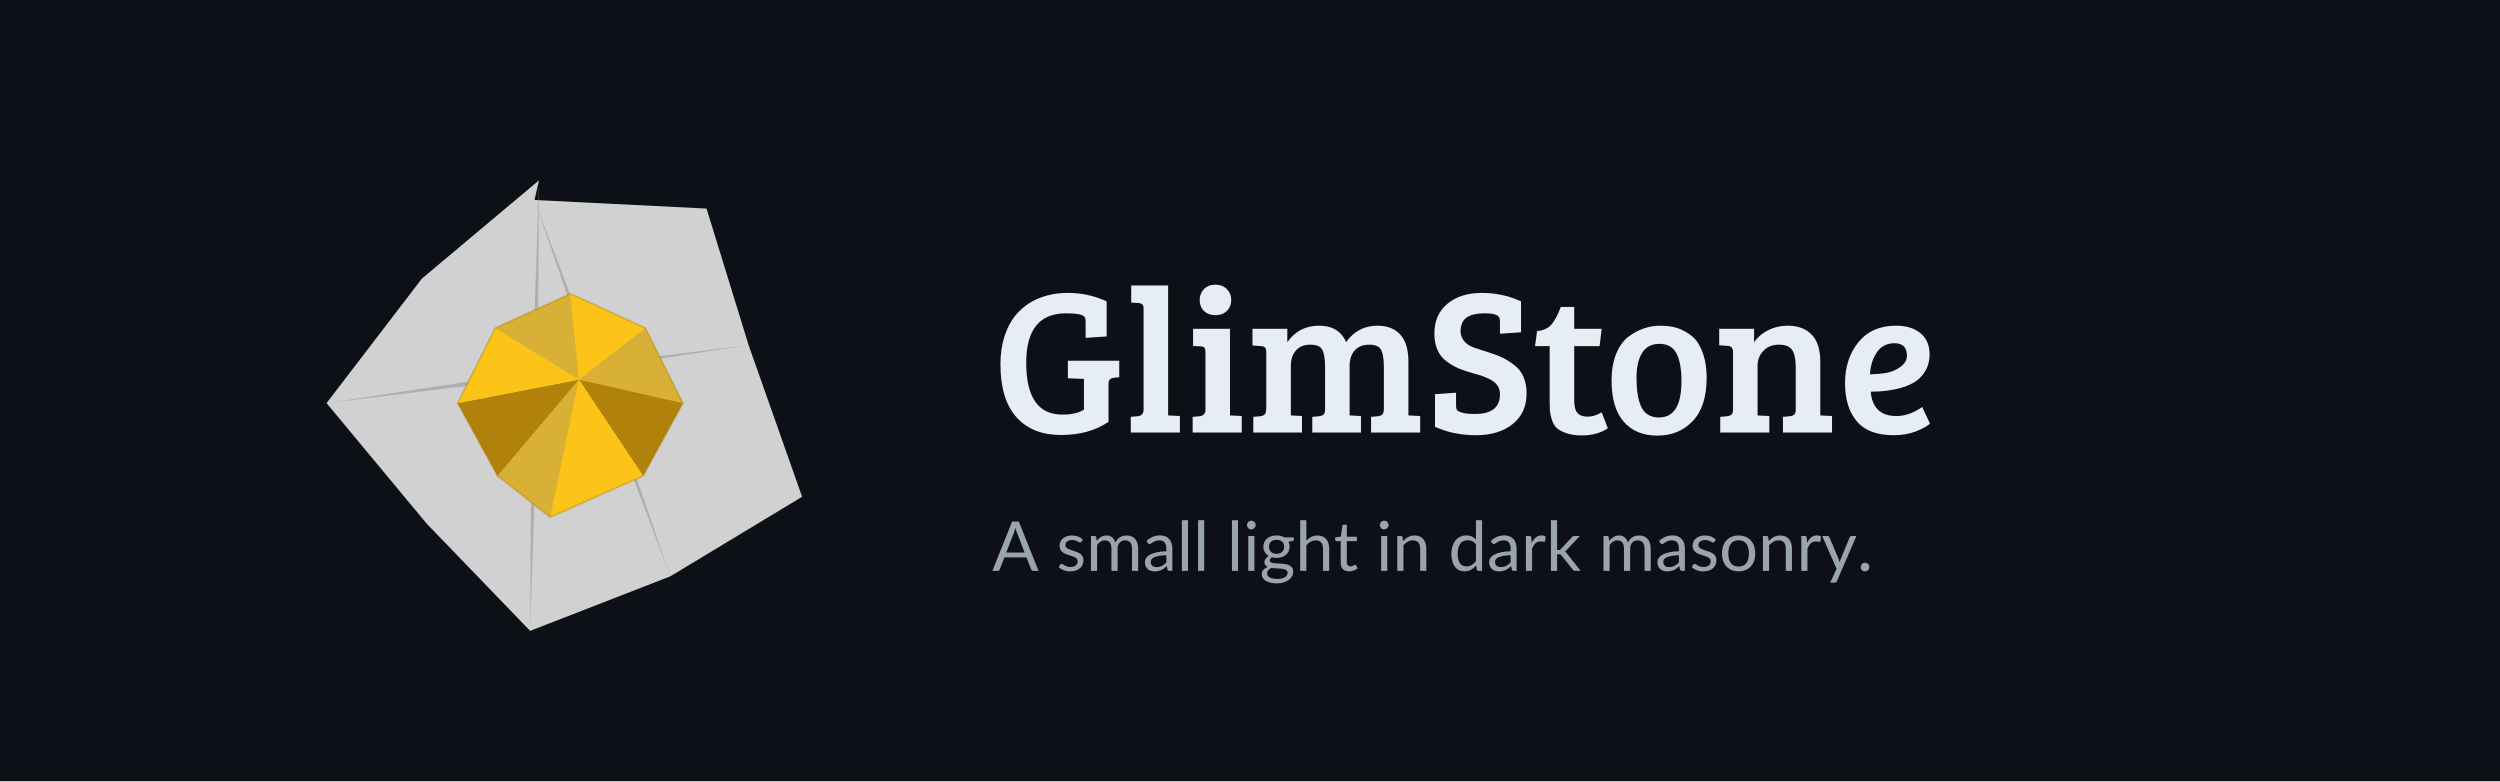
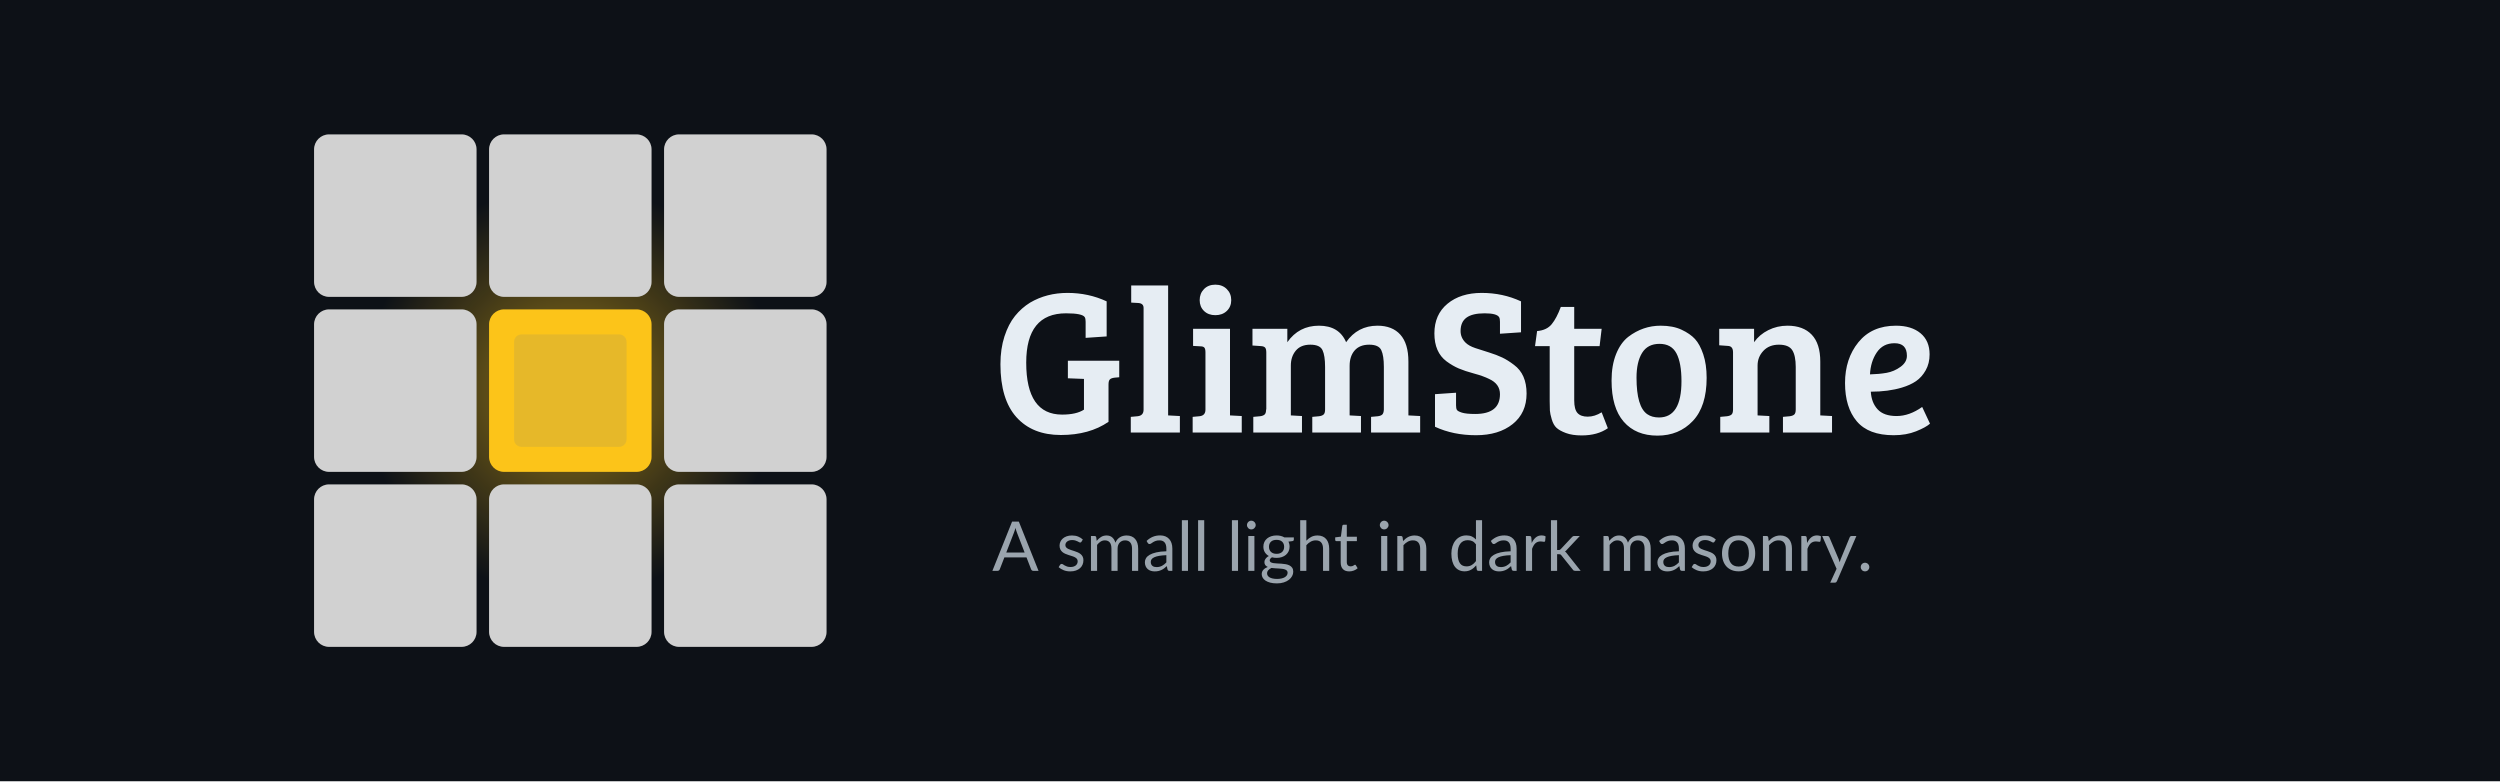
<svg xmlns="http://www.w3.org/2000/svg" width="1600" height="500" viewBox="0 0 1600 500">
  <rect width="1600" height="500" fill="#0d1117" />
  <svg x="165.0" y="50.0" width="400" height="400" viewBox="0 0 1000 1000">
-     <polygon points="442.696,195.013 717.959,208.722 785.317,427.295 870.874,669.843 660,797.128 435.75,884.379 270.187,712.836 110,520 262.526,320.736 449.898,163.503" fill="#d1d1d1" />
-     <path d="M 442.696,195.013 L 546.645,497.768 L 660,797.128 L 556.051,494.373 Z" fill="#8d8d8d" opacity="0.5" />
-     <path d="M 785.317,427.295 L 446.978,468.694 L 110,520 L 448.338,478.601 Z" fill="#8d8d8d" opacity="0.5" />
-     <path d="M 435.75,884.379 L 447.823,524.039 L 449.898,163.503 L 437.825,523.843 Z" fill="#8d8d8d" opacity="0.5" />
-     <polygon points="500,345 620.104,399.896 680.147,520 616.465,636.465 467.824,702.479 383.535,636.465 319.853,520 379.896,399.896" fill="#FCC419" />
-     <path d="M 513.681,482.412 L 500,345 L 620.104,399.896 Z" fill="#FCC419" opacity="0.92" />
-     <path d="M 513.681,482.412 L 620.104,399.896 L 680.147,520 Z" fill="#d4af37" opacity="0.92" />
-     <path d="M 513.681,482.412 L 680.147,520 L 616.465,636.465 Z" fill="#a97c0a" opacity="0.92" />
-     <path d="M 513.681,482.412 L 616.465,636.465 L 467.824,702.479 Z" fill="#FCC419" opacity="0.92" />
-     <path d="M 513.681,482.412 L 467.824,702.479 L 383.535,636.465 Z" fill="#d4af37" opacity="0.92" />
-     <path d="M 513.681,482.412 L 383.535,636.465 L 319.853,520 Z" fill="#a97c0a" opacity="0.92" />
-     <path d="M 513.681,482.412 L 319.853,520 L 379.896,399.896 Z" fill="#FCC419" opacity="0.92" />
-     <path d="M 513.681,482.412 L 379.896,399.896 L 500,345 Z" fill="#d4af37" opacity="0.92" />
-     <polygon points="500,345 620.104,399.896 680.147,520 616.465,636.465 467.824,702.479 383.535,636.465 319.853,520 379.896,399.896" fill="none" stroke="#a97c0a" stroke-width="3" stroke-opacity="0.35" />
+     <defs>
+       <radialGradient id="glow" cx="50%" cy="50%" r="50%">
+         <stop offset="0%" stop-color="#FCC419" stop-opacity="0.55" />
+         <stop offset="100%" stop-color="#FCC419" stop-opacity="0" />
+       </radialGradient>
+     </defs>
+     <circle cx="500" cy="500" r="330" fill="url(#glow)" />
+     <rect x="90" y="90" width="260" height="260" rx="24" fill="#d1d1d1" />
+     <rect x="370" y="90" width="260" height="260" rx="24" fill="#d1d1d1" />
+     <rect x="650" y="90" width="260" height="260" rx="24" fill="#d1d1d1" />
+     <rect x="90" y="370" width="260" height="260" rx="24" fill="#d1d1d1" />
+     <rect x="650" y="370" width="260" height="260" rx="24" fill="#d1d1d1" />
+     <rect x="90" y="650" width="260" height="260" rx="24" fill="#d1d1d1" />
+     <rect x="370" y="650" width="260" height="260" rx="24" fill="#d1d1d1" />
+     <rect x="650" y="650" width="260" height="260" rx="24" fill="#d1d1d1" />
+     <rect x="370" y="370" width="260" height="260" rx="24" fill="#FCC419" />
+     <rect x="410" y="410" width="180" height="180" rx="12" fill="#d4af37" opacity="0.55" />
  </svg>
  <g transform="translate(635,276.822)">
    <path d="M74.45-30.76L74.45-6.86Q62.17 1.58 43.96 1.58Q25.74 1.58 15.51-9.83Q5.28-21.25 5.28-43.69Q5.28-53.59 7.85-61.51Q10.43-69.43 14.59-74.58Q18.74-79.73 24.29-83.16Q34.85-89.36 48.25-89.36Q61.64-89.36 73.26-83.95L73.26-61.51L59.80-60.59L59.80-70.88Q59.80-72.86 59.27-73.79Q57.82-76.30 47.26-76.30Q21.78-76.30 21.78-44.75Q21.78-11.48 44.75-11.48Q53.86-11.48 58.74-14.65L58.74-34.32L58.61-34.32L48.44-34.72L48.44-45.94L81.31-45.94L81.31-35.38L78.28-35.11Q76.16-34.85 75.31-33.99Q74.45-33.13 74.45-30.76M88.97-94.12L112.60-94.12L112.60-10.96L120.12-10.56L120.12 0L88.70 0L88.70-10.03L93.06-10.43Q96.89-10.82 96.89-14.65L96.89-79.73Q96.89-82.63 93.59-82.90L88.97-83.16L88.97-94.12M128.57-66.40L152.20-66.40L152.20-10.96L159.72-10.56L159.72 0L128.30 0L128.30-10.03L132.66-10.43Q136.49-10.82 136.49-14.65L136.49-51.35Q136.49-53.59 135.76-54.38Q135.04-55.18 133.19-55.18L128.57-55.44L128.57-66.40M135.56-77.81Q132.79-80.52 132.79-84.74Q132.79-88.97 135.56-91.81Q138.34-94.64 142.82-94.64Q147.31-94.64 150.15-91.81Q152.99-88.97 152.99-84.74Q152.99-80.52 150.15-77.81Q147.31-75.11 142.82-75.11Q138.34-75.11 135.56-77.81M172.13-55.31L166.58-55.70L166.58-66.40L188.89-66.40L188.89-57.82Q196.28-68.38 209.15-68.38Q222.02-68.38 226.51-57.82Q233.90-68.38 246.58-68.38Q256.08-68.38 261.23-62.63Q266.38-56.89 266.38-45.41L266.38-10.96L273.90-10.56L273.90 0L242.48 0L242.48-10.03L246.84-10.43Q248.82-10.69 249.68-11.55Q250.54-12.41 250.67-14.65L250.67-41.98Q250.67-49.24 249.02-52.73Q247.37-56.23 241.30-56.23Q235.22-56.23 231.99-52.54Q228.76-48.84 228.76-42.64L228.76-10.96L236.02-10.56L236.02 0L204.86 0L204.86-10.03L209.22-10.43Q211.20-10.69 212.12-11.55Q213.05-12.41 213.05-14.78L213.05-41.98Q213.05-49.24 211.40-52.73Q209.75-56.23 203.61-56.23Q197.47-56.23 194.30-52.40Q191.14-48.58 191.14-42.90L191.14-10.96L198.26-10.56L198.26 0L167.11 0L167.11-10.03L171.47-10.43Q173.45-10.69 174.37-11.55Q175.30-12.41 175.30-14.78L175.43-14.78L175.43-51.22Q175.43-53.46 174.70-54.32Q173.98-55.18 172.13-55.31M309.14-11.88Q324.98-11.88 324.98-24.55Q324.98-31.15 317.99-34.32Q314.29-36.17 308.42-37.75Q302.54-39.34 298.65-40.99Q294.76-42.64 290.80-45.54Q283.01-51.35 283.01-63.43Q283.01-75.50 291.39-82.43Q299.77-89.36 313.30-89.36Q326.83-89.36 338.45-83.95L338.45-64.15L324.98-63.23L324.98-70.88Q324.98-72.86 324.46-73.79Q323-76.30 315.15-76.30Q307.30-76.30 303.53-73.52Q299.77-70.75 299.77-64.94Q299.77-60.72 302.94-57.55Q305.05-55.44 309.21-54.05Q313.37-52.67 318.05-51.22Q322.74-49.76 326.37-48.05Q330-46.33 333.96-43.30Q342.01-37.36 342.01-24.95Q342.01-12.54 333.10-5.41Q324.19 1.72 309.61 1.72Q295.02 1.72 283.40-3.70L283.40-24.55L296.87-25.48L296.87-17.42Q296.87-15.44 297.40-14.52Q297.92-13.60 300.63-12.74Q303.34-11.88 309.14-11.88M363.92-80.39L372.50-80.39L372.50-66.40L390.06-66.40L388.74-55.31L372.50-55.31L372.50-20.59Q372.50-14.78 374.62-12.47Q376.73-10.16 381.15-10.16Q385.57-10.16 390.06-12.94L394.02-2.77Q387.42 1.85 377.26 1.85Q371.32 1.85 367.22 0.33Q363.13-1.19 361.15-3.04Q359.17-4.88 358.12-8.45Q357.06-12.01 356.93-14.06Q356.80-16.10 356.80-20.06L356.80-55.31L347.42-55.31L348.74-64.94Q354.95-65.47 358.12-69.37Q361.28-73.26 363.92-80.39M426.76-9.64Q441.14-9.64 441.14-32.87Q441.14-44.62 437.91-50.69Q434.68-56.76 427.09-56.76Q419.50-56.76 415.93-50.95Q412.37-45.14 412.37-35.11Q412.37-16.50 419.23-11.75Q422.27-9.64 426.76-9.64M396.40-33.26Q396.40-43.03 399.30-50.23Q402.20-57.42 407.09-61.25Q416.46-68.38 427.81-68.38Q435.73-68.38 441.21-65.80Q446.69-63.23 449.79-59.86Q452.89-56.50 455.07-50.09Q457.25-43.69 457.25-34.98Q457.25-16.76 448.40-7.39Q439.56 1.98 425.77 1.98Q411.97 1.98 404.18-6.93Q396.40-15.84 396.40-33.26M470.84-55.44L465.30-55.84L465.30-66.40L487.61-66.40L487.61-57.82Q491.04-62.70 496.72-65.54Q502.39-68.38 508.99-68.38Q519.02-68.38 524.50-62.63Q529.98-56.89 529.98-45.41L529.98-10.96L537.50-10.56L537.50 0L506.09 0L506.09-10.03L510.44-10.43Q512.42-10.69 513.35-11.55Q514.27-12.41 514.27-14.78L514.27-41.98Q514.27-49.24 512.03-52.73Q509.78-56.23 503.51-56.23Q497.24-56.23 493.55-52.27Q489.85-48.31 489.85-42.90L489.85-10.96L497.38-10.56L497.38 0L465.96 0L465.96-10.03L470.32-10.43Q472.30-10.69 473.22-11.55Q474.14-12.41 474.14-14.78L474.14-51.35Q474.14-55.31 470.84-55.44M578.42-68.38Q588.32-68.38 594.13-63.56Q599.94-58.74 599.94-50.03Q599.94-44.22 597.43-39.80Q594.92-35.38 591.23-32.87Q587.53-30.36 582.25-28.78Q573.41-26.14 562.32-26.14Q562.72-19.14 566.68-14.85Q570.64-10.56 578.82-10.56Q587-10.56 595.19-16.37L600.20-5.68Q597.56-3.30 591.29-0.79Q585.02 1.72 576.97 1.72Q560.87 1.72 553.34-7.19Q545.82-16.10 545.82-31.68Q545.82-47.26 554.40-57.82Q562.98-68.38 578.42-68.38M572.42-38.21Q577.24-39.07 581.33-42.04Q585.42-45.01 585.42-49.10Q585.42-57.16 577.50-57.16Q570.11-57.16 566.15-51.28Q562.19-45.41 561.79-37.22Q567.60-37.36 572.42-38.21" fill="#e6edf3" />
  </g>
  <g transform="translate(635,365.342)">
    <path d="M9-11.70L20.77-11.70L15.82-24.53Q15.60-25.10 15.36-25.86Q15.11-26.62 14.89-27.48Q14.43-25.70 13.95-24.51L9-11.70M17.05-31.53L29.66 0L26.36 0Q25.78 0 25.43-0.29Q25.08-0.57 24.90-1.01L21.96-8.62L7.81-8.62L4.86-1.01Q4.73-0.62 4.36-0.31Q3.98 0 3.43 0L0.13 0L12.74-31.53L17.05-31.53M58.01-20.04L57.13-18.61Q56.87-18.13 56.32-18.13Q55.99-18.13 55.57-18.37Q55.15-18.61 54.55-18.91Q53.94-19.21 53.11-19.46Q52.27-19.71 51.13-19.71Q50.14-19.71 49.35-19.46Q48.55-19.21 47.99-18.77Q47.43-18.33 47.13-17.74Q46.84-17.16 46.84-16.48Q46.84-15.62 47.33-15.05Q47.83-14.48 48.64-14.06Q49.46-13.64 50.49-13.32Q51.52-13 52.61-12.64Q53.70-12.28 54.74-11.84Q55.77-11.40 56.58-10.74Q57.40-10.08 57.89-9.12Q58.39-8.16 58.39-6.82Q58.39-5.28 57.84-3.97Q57.29-2.66 56.21-1.70Q55.13-0.75 53.57-0.20Q52.01 0.35 49.96 0.35Q47.63 0.35 45.74-0.41Q43.85-1.17 42.53-2.35L43.45-3.85Q43.63-4.14 43.87-4.29Q44.11-4.44 44.48-4.44Q44.88-4.44 45.32-4.14Q45.76-3.83 46.39-3.45Q47.01-3.08 47.92-2.77Q48.82-2.46 50.16-2.46Q51.30-2.46 52.16-2.76Q53.02-3.06 53.59-3.56Q54.16-4.07 54.44-4.73Q54.71-5.39 54.71-6.14Q54.71-7.06 54.22-7.67Q53.72-8.27 52.91-8.70Q52.10-9.13 51.05-9.45Q50.01-9.77 48.92-10.12Q47.83-10.47 46.78-10.92Q45.74-11.37 44.92-12.06Q44.11-12.74 43.61-13.74Q43.12-14.74 43.12-16.17Q43.12-17.45 43.65-18.62Q44.18-19.80 45.19-20.69Q46.20-21.58 47.67-22.11Q49.15-22.64 51.04-22.64Q53.24-22.64 54.99-21.95Q56.74-21.25 58.01-20.04M67.14 0L63.21 0L63.21-22.29L65.56-22.29Q66.40-22.29 66.59-21.47L66.88-19.18Q68.11-20.70 69.65-21.67Q71.19-22.64 73.22-22.64Q75.46-22.64 76.86-21.38Q78.25-20.13 78.87-18Q79.35-19.21 80.11-20.09Q80.87-20.97 81.82-21.54Q82.76-22.11 83.83-22.37Q84.90-22.64 86-22.64Q87.76-22.64 89.13-22.08Q90.51-21.52 91.46-20.44Q92.42-19.36 92.93-17.79Q93.43-16.21 93.43-14.19L93.43 0L89.50 0L89.50-14.19Q89.50-16.81 88.35-18.16Q87.21-19.51 85.05-19.51Q84.08-19.51 83.21-19.17Q82.35-18.83 81.69-18.17Q81.03-17.51 80.64-16.51Q80.26-15.51 80.26-14.19L80.26 0L76.32 0L76.32-14.19Q76.32-16.87 75.24-18.19Q74.16-19.51 72.09-19.51Q70.64-19.51 69.41-18.73Q68.18-17.95 67.14-16.61L67.14 0M111.47-5.41L111.47-10.03Q108.77-9.94 106.86-9.60Q104.96-9.26 103.76-8.71Q102.56-8.16 102.02-7.41Q101.49-6.67 101.49-5.74Q101.49-4.86 101.77-4.22Q102.06-3.59 102.55-3.18Q103.05-2.77 103.72-2.58Q104.39-2.40 105.16-2.40Q106.19-2.40 107.05-2.61Q107.91-2.82 108.67-3.21Q109.43-3.61 110.12-4.16Q110.81-4.71 111.47-5.41M99.53-17.89L98.82-19.14Q100.67-20.92 102.81-21.80Q104.94-22.68 107.54-22.68Q109.41-22.68 110.86-22.07Q112.31-21.45 113.30-20.35Q114.29-19.25 114.80-17.69Q115.30-16.13 115.30-14.26L115.30 0L113.56 0Q112.99 0 112.68-0.19Q112.38-0.37 112.20-0.92L111.76-3.04Q110.88-2.22 110.04-1.59Q109.21-0.97 108.28-0.54Q107.36-0.11 106.31 0.12Q105.27 0.35 103.99 0.35Q102.70 0.35 101.55-0.01Q100.41-0.37 99.56-1.10Q98.71-1.83 98.22-2.94Q97.72-4.05 97.72-5.57Q97.72-6.89 98.45-8.11Q99.18-9.33 100.80-10.27Q102.43-11.22 105.05-11.82Q107.67-12.43 111.47-12.52L111.47-14.26Q111.47-16.85 110.35-18.18Q109.23-19.51 107.07-19.51Q105.62-19.51 104.64-19.15Q103.66-18.79 102.95-18.34Q102.23-17.89 101.72-17.52Q101.20-17.16 100.69-17.16Q100.30-17.16 100.01-17.37Q99.73-17.58 99.53-17.89M121.40-32.41L125.31-32.41L125.31 0L121.40 0L121.40-32.41M131.78-32.41L135.70-32.41L135.70 0L131.78 0L131.78-32.41M153.43-32.41L157.34-32.41L157.34 0L153.43 0L153.43-32.41M163.90-22.29L167.82-22.29L167.82 0L163.90 0L163.90-22.29M168.65-29.28Q168.65-28.71 168.42-28.21Q168.19-27.72 167.80-27.33Q167.42-26.95 166.90-26.73Q166.39-26.51 165.81-26.51Q165.24-26.51 164.75-26.73Q164.25-26.95 163.88-27.33Q163.50-27.72 163.28-28.21Q163.06-28.71 163.06-29.28Q163.06-29.85 163.28-30.37Q163.50-30.89 163.88-31.27Q164.25-31.66 164.75-31.88Q165.24-32.10 165.81-32.10Q166.39-32.10 166.90-31.88Q167.42-31.66 167.80-31.27Q168.19-30.89 168.42-30.37Q168.65-29.85 168.65-29.28M182.01-10.89Q183.19-10.89 184.10-11.22Q185-11.55 185.61-12.14Q186.23-12.74 186.54-13.56Q186.85-14.39 186.85-15.38Q186.85-17.42 185.60-18.63Q184.36-19.84 182.01-19.84Q179.63-19.84 178.39-18.63Q177.14-17.42 177.14-15.38Q177.14-14.39 177.46-13.56Q177.78-12.74 178.40-12.14Q179.01-11.55 179.92-11.22Q180.82-10.89 182.01-10.89M189.07 1.21Q189.07 0.40 188.61-0.11Q188.14-0.62 187.36-0.90Q186.58-1.19 185.55-1.31Q184.51-1.43 183.36-1.50Q182.20-1.56 181.02-1.63Q179.83-1.69 178.73-1.85Q177.50-1.28 176.71-0.41Q175.93 0.46 175.93 1.63Q175.93 2.38 176.32 3.02Q176.70 3.67 177.50 4.15Q178.29 4.62 179.49 4.89Q180.69 5.17 182.31 5.17Q183.90 5.17 185.15 4.88Q186.41 4.60 187.27 4.07Q188.14 3.54 188.61 2.82Q189.07 2.09 189.07 1.21M187-21.41L193.05-21.41L193.05-19.95Q193.05-19.23 192.13-19.03L189.60-18.70Q190.34-17.25 190.34-15.49Q190.34-13.86 189.72-12.53Q189.09-11.20 187.99-10.25Q186.89-9.31 185.35-8.80Q183.81-8.29 182.01-8.29Q180.44-8.29 179.06-8.67Q178.35-8.23 177.98-7.73Q177.61-7.24 177.61-6.73Q177.61-5.94 178.25-5.53Q178.90-5.13 179.96-4.95Q181.02-4.77 182.37-4.73Q183.72-4.69 185.14-4.59Q186.56-4.49 187.91-4.25Q189.27-4 190.32-3.45Q191.38-2.90 192.03-1.94Q192.68-0.97 192.68 0.57Q192.68 2 191.96 3.34Q191.25 4.69 189.90 5.73Q188.56 6.78 186.61 7.40Q184.67 8.03 182.23 8.03Q179.78 8.03 177.96 7.55Q176.13 7.06 174.92 6.25Q173.71 5.43 173.11 4.37Q172.50 3.30 172.50 2.13Q172.50 0.48 173.54-0.66Q174.57-1.80 176.37-2.49Q175.38-2.93 174.80-3.66Q174.22-4.40 174.22-5.65Q174.22-6.14 174.39-6.65Q174.57-7.17 174.93-7.69Q175.30-8.21 175.82-8.67Q176.35-9.13 177.06-9.48Q175.41-10.41 174.48-11.93Q173.56-13.46 173.56-15.49Q173.56-17.12 174.18-18.45Q174.81-19.78 175.93-20.71Q177.06-21.65 178.61-22.15Q180.16-22.66 182.01-22.66Q183.46-22.66 184.71-22.34Q185.97-22.02 187-21.41M201.06-32.41L201.06-19.32Q202.49-20.83 204.23-21.74Q205.96-22.64 208.23-22.64Q210.06-22.64 211.45-22.03Q212.85-21.43 213.78-20.32Q214.72-19.21 215.20-17.64Q215.69-16.08 215.69-14.19L215.69 0L211.75 0L211.75-14.19Q211.75-16.72 210.59-18.12Q209.44-19.51 207.09-19.51Q205.35-19.51 203.84-18.68Q202.33-17.84 201.06-16.41L201.06 0L197.12 0L197.12-32.41L201.06-32.41M228.51 0.35Q225.87 0.35 224.45-1.12Q223.04-2.60 223.04-5.37L223.04-19.01L220.35-19.01Q220-19.01 219.76-19.22Q219.52-19.43 219.52-19.87L219.52-21.43L223.17-21.89L224.07-28.78Q224.14-29.11 224.37-29.31Q224.60-29.52 224.97-29.52L226.95-29.52L226.95-21.85L233.40-21.85L233.40-19.01L226.95-19.01L226.95-5.63Q226.95-4.22 227.63-3.54Q228.32-2.86 229.39-2.86Q230.01-2.86 230.46-3.02Q230.91-3.19 231.24-3.39Q231.57-3.59 231.80-3.75Q232.03-3.92 232.21-3.92Q232.52-3.92 232.76-3.54L233.90-1.67Q232.89-0.73 231.46-0.19Q230.03 0.35 228.51 0.35M248.93-22.29L252.85-22.29L252.85 0L248.93 0L248.93-22.29M253.68-29.28Q253.68-28.71 253.45-28.21Q253.22-27.72 252.83-27.33Q252.45-26.95 251.93-26.73Q251.42-26.51 250.84-26.51Q250.27-26.51 249.78-26.73Q249.28-26.95 248.91-27.33Q248.53-27.72 248.31-28.21Q248.09-28.71 248.09-29.28Q248.09-29.85 248.31-30.37Q248.53-30.89 248.91-31.27Q249.28-31.66 249.78-31.88Q250.27-32.10 250.84-32.10Q251.42-32.10 251.93-31.88Q252.45-31.66 252.83-31.27Q253.22-30.89 253.45-30.37Q253.68-29.85 253.68-29.28M262.66-21.47L262.97-19.05Q263.69-19.87 264.51-20.53Q265.32-21.19 266.23-21.66Q267.15-22.13 268.17-22.38Q269.19-22.64 270.38-22.64Q272.21-22.64 273.60-22.03Q275-21.43 275.93-20.32Q276.87-19.21 277.35-17.64Q277.84-16.08 277.84-14.19L277.84 0L273.90 0L273.90-14.19Q273.90-16.72 272.74-18.12Q271.59-19.51 269.24-19.51Q267.50-19.51 265.99-18.68Q264.48-17.84 263.21-16.41L263.21 0L259.27 0L259.27-22.29L261.62-22.29Q262.46-22.29 262.66-21.47M309.61-6.23L309.61-16.98Q308.51-18.46 307.23-19.04Q305.95-19.62 304.37-19.62Q301.27-19.62 299.60-17.40Q297.92-15.18 297.92-11.07Q297.92-8.89 298.30-7.34Q298.67-5.79 299.40-4.79Q300.12-3.78 301.18-3.32Q302.24-2.86 303.58-2.86Q305.51-2.86 306.95-3.74Q308.40-4.62 309.61-6.23M309.61-32.41L313.52-32.41L313.52 0L311.19 0Q310.35 0 310.13-0.81L309.78-3.52Q308.35-1.80 306.53-0.75Q304.70 0.31 302.30 0.31Q300.39 0.31 298.83-0.43Q297.26-1.17 296.16-2.60Q295.06-4.03 294.47-6.16Q293.88-8.29 293.88-11.07Q293.88-13.53 294.54-15.65Q295.20-17.78 296.43-19.34Q297.66-20.90 299.45-21.79Q301.25-22.68 303.49-22.68Q305.54-22.68 307-21.99Q308.46-21.30 309.61-20.06L309.61-32.41M331.80-5.41L331.80-10.03Q329.10-9.94 327.19-9.60Q325.29-9.26 324.09-8.71Q322.89-8.16 322.35-7.41Q321.82-6.67 321.82-5.74Q321.82-4.86 322.10-4.22Q322.39-3.59 322.88-3.18Q323.38-2.77 324.05-2.58Q324.72-2.40 325.49-2.40Q326.52-2.40 327.38-2.61Q328.24-2.82 329-3.21Q329.76-3.61 330.45-4.16Q331.14-4.71 331.80-5.41M319.86-17.89L319.15-19.14Q321-20.92 323.14-21.80Q325.27-22.68 327.87-22.68Q329.74-22.68 331.19-22.07Q332.64-21.45 333.63-20.35Q334.62-19.25 335.13-17.69Q335.63-16.13 335.63-14.26L335.63 0L333.89 0Q333.32 0 333.01-0.19Q332.71-0.37 332.53-0.92L332.09-3.04Q331.21-2.22 330.37-1.59Q329.54-0.97 328.61-0.54Q327.69-0.11 326.64 0.12Q325.60 0.35 324.32 0.35Q323.03 0.35 321.88-0.01Q320.74-0.37 319.89-1.10Q319.04-1.83 318.55-2.94Q318.05-4.05 318.05-5.57Q318.05-6.89 318.78-8.11Q319.51-9.33 321.13-10.27Q322.76-11.22 325.38-11.82Q328-12.43 331.80-12.52L331.80-14.26Q331.80-16.85 330.68-18.18Q329.56-19.51 327.40-19.51Q325.95-19.51 324.97-19.15Q323.99-18.79 323.28-18.34Q322.56-17.89 322.05-17.52Q321.53-17.16 321.02-17.16Q320.63-17.16 320.34-17.37Q320.06-17.58 319.86-17.89M345.05-21.21L345.31-17.82Q346.37-20.11 347.91-21.39Q349.45-22.68 351.67-22.68Q352.37-22.68 353.02-22.53Q353.67-22.37 354.18-22.04L353.89-19.12Q353.76-18.57 353.23-18.57Q352.92-18.57 352.33-18.70Q351.74-18.83 350.99-18.83Q349.93-18.83 349.11-18.52Q348.28-18.22 347.63-17.61Q346.98-17.01 346.47-16.11Q345.95-15.22 345.53-14.08L345.53 0L341.59 0L341.59-22.29L343.84-22.29Q344.48-22.29 344.72-22.04Q344.96-21.80 345.05-21.21M357.61-32.41L361.55-32.41L361.55-13.33L362.56-13.33Q363-13.33 363.30-13.45Q363.59-13.57 363.92-13.95L370.96-21.49Q371.27-21.87 371.61-22.08Q371.95-22.29 372.53-22.29L376.07-22.29L367.86-13.55Q367.27-12.80 366.59-12.39Q366.98-12.12 367.30-11.78Q367.62-11.44 367.91-11L376.62 0L373.12 0Q372.61 0 372.25-0.16Q371.89-0.33 371.62-0.77L364.30-9.90Q363.97-10.36 363.65-10.50Q363.33-10.65 362.67-10.65L361.55-10.65L361.55 0L357.61 0L357.61-32.41M395.16 0L391.23 0L391.23-22.29L393.58-22.29Q394.42-22.29 394.61-21.47L394.90-19.18Q396.13-20.70 397.67-21.67Q399.21-22.64 401.24-22.64Q403.48-22.64 404.88-21.38Q406.27-20.13 406.89-18Q407.37-19.21 408.13-20.09Q408.89-20.97 409.84-21.54Q410.78-22.11 411.85-22.37Q412.92-22.64 414.02-22.64Q415.78-22.64 417.15-22.08Q418.53-21.52 419.48-20.44Q420.44-19.36 420.95-17.79Q421.45-16.21 421.45-14.19L421.45 0L417.52 0L417.52-14.19Q417.52-16.81 416.37-18.16Q415.23-19.51 413.07-19.51Q412.10-19.51 411.23-19.17Q410.37-18.83 409.71-18.17Q409.05-17.51 408.66-16.51Q408.28-15.51 408.28-14.19L408.28 0L404.34 0L404.34-14.19Q404.34-16.87 403.26-18.19Q402.18-19.51 400.11-19.51Q398.66-19.51 397.43-18.73Q396.20-17.95 395.16-16.61L395.16 0M439.49-5.41L439.49-10.03Q436.79-9.94 434.88-9.60Q432.98-9.26 431.78-8.71Q430.58-8.16 430.04-7.41Q429.51-6.67 429.51-5.74Q429.51-4.86 429.79-4.22Q430.08-3.59 430.57-3.18Q431.07-2.77 431.74-2.58Q432.41-2.40 433.18-2.40Q434.21-2.40 435.07-2.61Q435.93-2.82 436.69-3.21Q437.45-3.61 438.14-4.16Q438.83-4.71 439.49-5.41M427.55-17.89L426.84-19.14Q428.69-20.92 430.83-21.80Q432.96-22.68 435.56-22.68Q437.43-22.68 438.88-22.07Q440.33-21.45 441.32-20.35Q442.31-19.25 442.82-17.69Q443.32-16.13 443.32-14.26L443.32 0L441.58 0Q441.01 0 440.70-0.19Q440.40-0.37 440.22-0.92L439.78-3.04Q438.90-2.22 438.06-1.59Q437.23-0.97 436.30-0.54Q435.38-0.11 434.33 0.12Q433.29 0.35 432.01 0.35Q430.72 0.35 429.57-0.01Q428.43-0.37 427.58-1.10Q426.73-1.83 426.24-2.94Q425.74-4.05 425.74-5.57Q425.74-6.89 426.47-8.11Q427.20-9.33 428.82-10.27Q430.45-11.22 433.07-11.82Q435.69-12.43 439.49-12.52L439.49-14.26Q439.49-16.85 438.37-18.18Q437.25-19.51 435.09-19.51Q433.64-19.51 432.66-19.15Q431.68-18.79 430.97-18.34Q430.25-17.89 429.74-17.52Q429.22-17.16 428.71-17.16Q428.32-17.16 428.03-17.37Q427.75-17.58 427.55-17.89M463.14-20.04L462.26-18.61Q462-18.13 461.45-18.13Q461.12-18.13 460.70-18.37Q460.28-18.61 459.68-18.91Q459.07-19.21 458.24-19.46Q457.40-19.71 456.26-19.71Q455.27-19.71 454.48-19.46Q453.68-19.21 453.12-18.77Q452.56-18.33 452.26-17.74Q451.97-17.16 451.97-16.48Q451.97-15.62 452.46-15.05Q452.96-14.48 453.77-14.06Q454.59-13.64 455.62-13.32Q456.65-13 457.74-12.64Q458.83-12.28 459.87-11.84Q460.90-11.40 461.71-10.74Q462.53-10.08 463.02-9.12Q463.52-8.16 463.52-6.82Q463.52-5.28 462.97-3.97Q462.42-2.66 461.34-1.70Q460.26-0.75 458.70-0.20Q457.14 0.35 455.09 0.35Q452.76 0.35 450.87-0.41Q448.98-1.17 447.66-2.35L448.58-3.85Q448.76-4.14 449-4.29Q449.24-4.44 449.61-4.44Q450.01-4.44 450.45-4.14Q450.89-3.83 451.52-3.45Q452.14-3.08 453.05-2.77Q453.95-2.46 455.29-2.46Q456.43-2.46 457.29-2.76Q458.15-3.06 458.72-3.56Q459.29-4.07 459.57-4.73Q459.84-5.39 459.84-6.14Q459.84-7.06 459.35-7.67Q458.85-8.27 458.04-8.70Q457.23-9.13 456.18-9.45Q455.14-9.77 454.05-10.12Q452.96-10.47 451.91-10.92Q450.87-11.37 450.05-12.06Q449.24-12.74 448.74-13.74Q448.25-14.74 448.25-16.17Q448.25-17.45 448.78-18.62Q449.31-19.80 450.32-20.69Q451.33-21.58 452.80-22.11Q454.28-22.64 456.17-22.64Q458.37-22.64 460.12-21.95Q461.87-21.25 463.14-20.04M477.73-22.64Q480.17-22.64 482.13-21.82Q484.09-21.01 485.47-19.51Q486.86-18.02 487.60-15.89Q488.33-13.77 488.33-11.15Q488.33-8.51 487.60-6.40Q486.86-4.29 485.47-2.79Q484.09-1.30 482.13-0.49Q480.17 0.31 477.73 0.31Q475.27 0.31 473.30-0.49Q471.33-1.30 469.94-2.79Q468.56-4.29 467.82-6.40Q467.08-8.51 467.08-11.15Q467.08-13.77 467.82-15.89Q468.56-18.02 469.94-19.51Q471.33-21.01 473.30-21.82Q475.27-22.64 477.73-22.64M477.73-2.75Q481.03-2.75 482.66-4.96Q484.29-7.17 484.29-11.13Q484.29-15.11 482.66-17.34Q481.03-19.56 477.73-19.56Q476.06-19.56 474.81-18.99Q473.57-18.41 472.75-17.34Q471.92-16.26 471.51-14.68Q471.11-13.11 471.11-11.13Q471.11-7.17 472.75-4.96Q474.39-2.75 477.73-2.75M496.67-21.47L496.98-19.05Q497.71-19.87 498.52-20.53Q499.33-21.19 500.25-21.66Q501.16-22.13 502.18-22.38Q503.21-22.64 504.39-22.64Q506.22-22.64 507.62-22.03Q509.01-21.43 509.95-20.32Q510.88-19.21 511.37-17.64Q511.85-16.08 511.85-14.19L511.85 0L507.91 0L507.91-14.19Q507.91-16.72 506.76-18.12Q505.60-19.51 503.25-19.51Q501.51-19.51 500-18.68Q498.50-17.84 497.22-16.41L497.22 0L493.28 0L493.28-22.29L495.64-22.29Q496.47-22.29 496.67-21.47M521.29-21.21L521.55-17.82Q522.61-20.11 524.15-21.39Q525.69-22.68 527.91-22.68Q528.62-22.68 529.26-22.53Q529.91-22.37 530.42-22.04L530.13-19.12Q530-18.57 529.47-18.57Q529.17-18.57 528.57-18.70Q527.98-18.83 527.23-18.83Q526.17-18.83 525.35-18.52Q524.52-18.22 523.87-17.61Q523.23-17.01 522.71-16.11Q522.19-15.22 521.77-14.08L521.77 0L517.84 0L517.84-22.29L520.08-22.29Q520.72-22.29 520.96-22.04Q521.20-21.80 521.29-21.21M549.98-22.29L553.08-22.29L540.65 6.58Q540.45 7.02 540.15 7.28Q539.86 7.55 539.24 7.55L536.34 7.55L540.41-1.30L531.21-22.29L534.60-22.29Q535.11-22.29 535.40-22.03Q535.70-21.78 535.81-21.47L541.77-7.44Q542.12-6.51 542.37-5.50Q542.67-6.53 543.03-7.46L548.81-21.47Q548.94-21.82 549.26-22.05Q549.58-22.29 549.98-22.29M555.87-2.42Q555.87-2.99 556.08-3.50Q556.29-4 556.65-4.38Q557.02-4.75 557.52-4.97Q558.03-5.19 558.60-5.19Q559.17-5.19 559.68-4.97Q560.19-4.75 560.56-4.38Q560.93-4 561.15-3.50Q561.37-2.99 561.37-2.42Q561.37-1.83 561.15-1.33Q560.93-0.84 560.56-0.46Q560.19-0.09 559.68 0.12Q559.17 0.33 558.60 0.33Q558.03 0.33 557.52 0.12Q557.02-0.09 556.65-0.46Q556.29-0.84 556.08-1.33Q555.87-1.83 555.87-2.42" fill="#9aa4ad" />
  </g>
</svg>
